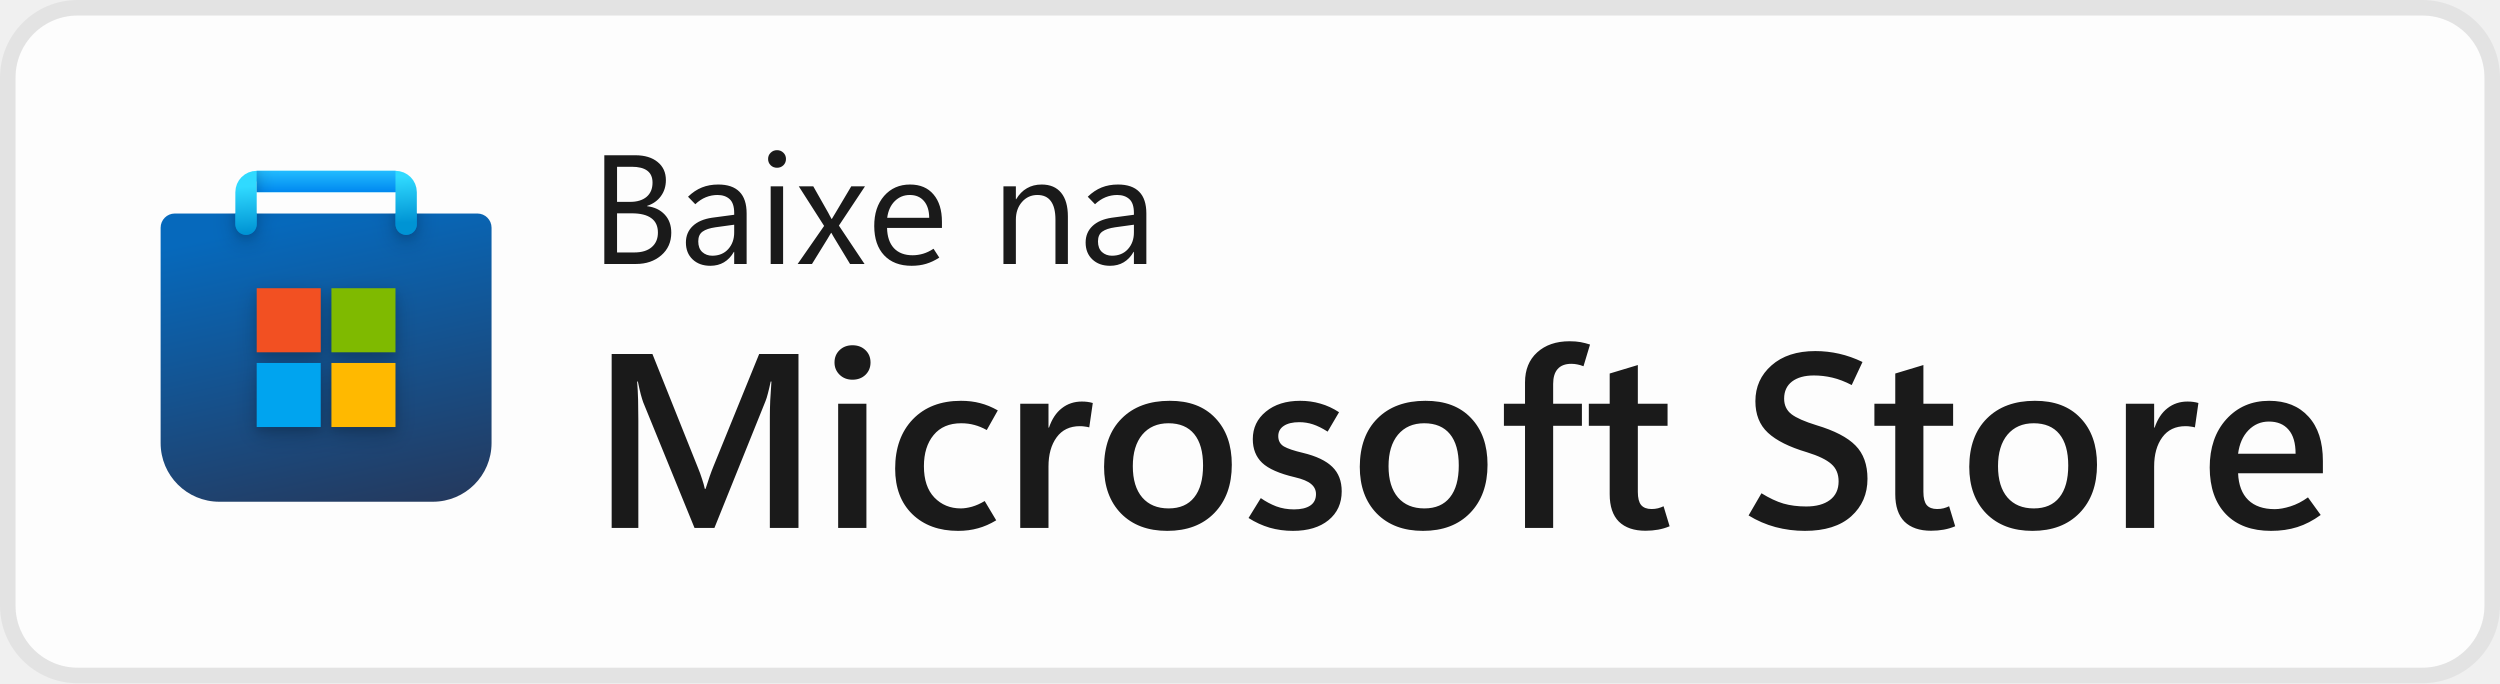
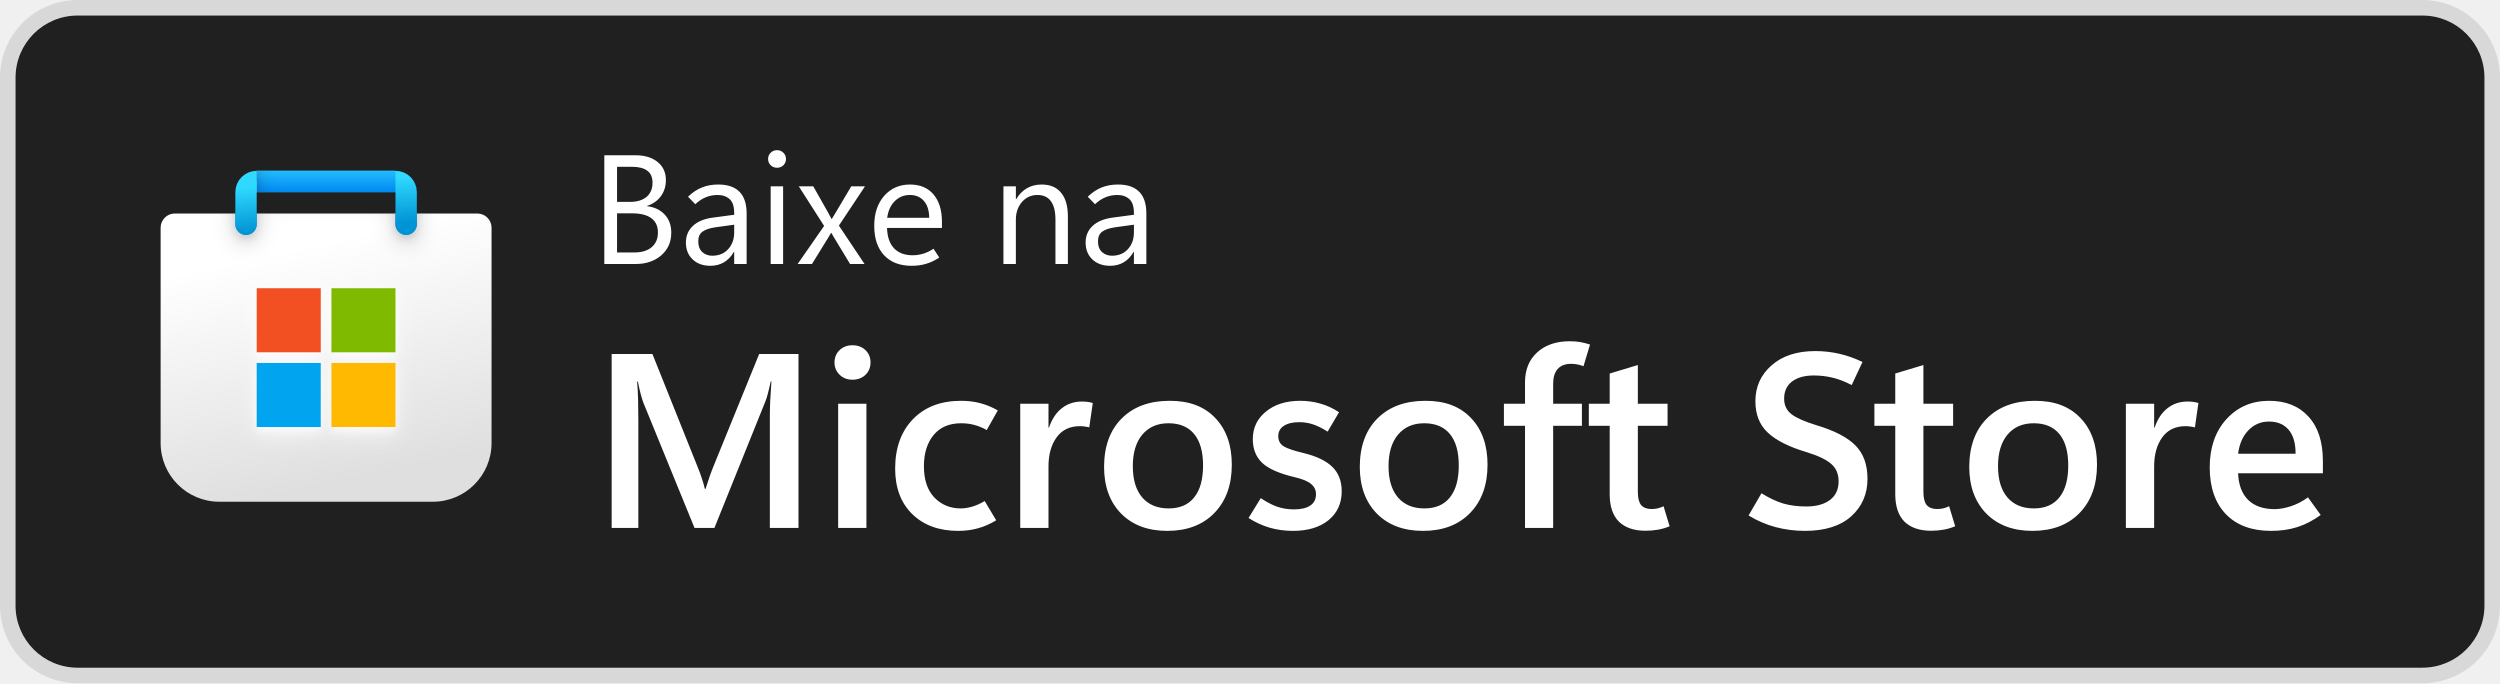
<svg xmlns="http://www.w3.org/2000/svg" width="161" height="44" viewBox="0 0 161 44" fill="none">
-   <rect x="1" y="1" width="159" height="42" rx="4" fill="#FDFDFD" />
-   <rect x="0.5" y="0.5" width="160" height="43" rx="4.5" stroke="black" stroke-opacity="0.058" />
-   <g clip-path="url(#clip0_1049_9275)">
-     <g clip-path="url(#clip1_1049_9275)">
-       <path d="M10.344 14.667C10.344 14.16 10.754 13.75 11.26 13.75H30.74C31.246 13.75 31.656 14.16 31.656 14.667V28.531C31.656 30.62 29.963 32.312 27.875 32.312H14.125C12.037 32.312 10.344 30.62 10.344 28.531V14.667Z" fill="url(#paint0_linear_1049_9275)" />
-       <mask id="mask0_1049_9275" style="mask-type:alpha" maskUnits="userSpaceOnUse" x="10" y="13" width="22" height="20">
-         <path d="M10.344 14.667C10.344 14.16 10.754 13.75 11.26 13.75H30.74C31.246 13.75 31.656 14.16 31.656 14.667V28.531C31.656 30.62 29.963 32.312 27.875 32.312H14.125C12.037 32.312 10.344 30.62 10.344 28.531V14.667Z" fill="url(#paint1_linear_1049_9275)" />
+   <rect x="1" y="1" width="159" height="42" rx="4" fill="#202020" />
+   <rect x="0.5" y="0.5" width="160" height="43" rx="4.5" stroke="black" stroke-opacity="0.1" />
+   <g clip-path="url(#clip0_1049_9502)">
+     <g clip-path="url(#clip1_1049_9502)">
+       <path d="M10.344 14.667C10.344 14.16 10.754 13.75 11.26 13.75H30.74C31.246 13.75 31.656 14.16 31.656 14.667V28.531C31.656 30.62 29.963 32.312 27.875 32.312H14.125C12.037 32.312 10.344 30.62 10.344 28.531V14.667Z" fill="url(#paint0_linear_1049_9502)" />
+       <mask id="mask0_1049_9502" style="mask-type:alpha" maskUnits="userSpaceOnUse" x="10" y="13" width="22" height="20">
+         <path d="M10.344 14.667C10.344 14.16 10.754 13.75 11.26 13.75H30.74C31.246 13.75 31.656 14.16 31.656 14.667V28.531C31.656 30.62 29.963 32.312 27.875 32.312H14.125C12.037 32.312 10.344 30.62 10.344 28.531V14.667Z" fill="url(#paint1_linear_1049_9502)" />
      </mask>
-       <g mask="url(#mask0_1049_9275)">
-         <g filter="url(#filter0_dd_1049_9275)">
-           <path d="M15.844 14.438V11.688H26.156V14.438" stroke="url(#paint2_linear_1049_9275)" stroke-width="1.375" stroke-linecap="round" />
+       <g mask="url(#mask0_1049_9502)">
+         <g filter="url(#filter0_dd_1049_9502)">
+           <path d="M15.844 14.438V11.688H26.156V14.438" stroke="url(#paint2_linear_1049_9502)" stroke-width="1.375" stroke-linecap="round" />
        </g>
      </g>
-       <g filter="url(#filter1_dd_1049_9275)">
+       <g filter="url(#filter1_dd_1049_9502)">
        <path d="M20.657 18.562H16.532V22.688H20.657V18.562Z" fill="#F25022" />
        <path d="M25.469 18.562H21.344V22.688H25.469V18.562Z" fill="#7FBA00" />
        <path d="M25.469 23.375H21.344V27.5H25.469V23.375Z" fill="#FFB900" />
        <path d="M20.656 23.375H16.531V27.5H20.656V23.375Z" fill="#00A4EF" />
      </g>
-       <path d="M15.844 14.438V12.375C15.844 11.995 16.152 11.688 16.531 11.688H25.469C25.848 11.688 26.156 11.995 26.156 12.375V14.438" stroke="url(#paint3_linear_1049_9275)" stroke-width="1.375" stroke-linecap="round" />
-       <rect x="16.531" y="11" width="8.938" height="1.375" fill="url(#paint4_linear_1049_9275)" />
-       <mask id="mask1_1049_9275" style="mask-type:alpha" maskUnits="userSpaceOnUse" x="16" y="11" width="10" height="2">
-         <rect x="16.531" y="11" width="8.938" height="1.375" fill="url(#paint5_linear_1049_9275)" />
+       <path d="M15.844 14.438V12.375C15.844 11.995 16.152 11.688 16.531 11.688H25.469C25.848 11.688 26.156 11.995 26.156 12.375V14.438" stroke="url(#paint3_linear_1049_9502)" stroke-width="1.375" stroke-linecap="round" />
+       <rect x="16.531" y="11" width="8.938" height="1.375" fill="url(#paint4_linear_1049_9502)" />
+       <mask id="mask1_1049_9502" style="mask-type:alpha" maskUnits="userSpaceOnUse" x="16" y="11" width="10" height="2">
+         <rect x="16.531" y="11" width="8.938" height="1.375" fill="url(#paint5_linear_1049_9502)" />
      </mask>
-       <g mask="url(#mask1_1049_9275)">
-         <g filter="url(#filter2_dd_1049_9275)">
+       <g mask="url(#mask1_1049_9502)">
+         <g filter="url(#filter2_dd_1049_9502)">
          <rect x="14.545" y="11.688" width="1.986" height="3.438" fill="#C4C4C4" />
        </g>
      </g>
    </g>
  </g>
-   <path d="M38.918 17V9.998H40.915C41.52 9.998 41.999 10.143 42.351 10.433C42.705 10.719 42.883 11.108 42.883 11.6C42.883 11.997 42.775 12.342 42.56 12.635C42.346 12.928 42.05 13.136 41.672 13.26V13.279C42.144 13.335 42.522 13.514 42.805 13.816C43.088 14.116 43.23 14.507 43.23 14.988C43.23 15.587 43.015 16.072 42.585 16.443C42.155 16.814 41.613 17 40.959 17H38.918ZM39.738 10.74V13.001H40.578C41.027 13.001 41.38 12.894 41.638 12.679C41.895 12.461 42.023 12.155 42.023 11.761C42.023 11.419 41.911 11.163 41.687 10.994C41.462 10.825 41.128 10.74 40.685 10.74H39.738ZM39.738 13.738V16.258H40.852C41.333 16.258 41.706 16.144 41.97 15.916C42.237 15.688 42.37 15.376 42.37 14.979C42.37 14.565 42.228 14.256 41.945 14.051C41.665 13.842 41.244 13.738 40.681 13.738H39.738ZM48.083 17H47.282V16.219H47.263C47.09 16.518 46.877 16.743 46.623 16.893C46.372 17.042 46.079 17.117 45.744 17.117C45.275 17.117 44.896 16.98 44.606 16.707C44.317 16.434 44.172 16.071 44.172 15.618C44.172 15.192 44.318 14.838 44.611 14.559C44.904 14.279 45.319 14.1 45.856 14.021L47.282 13.831V13.719C47.282 13.299 47.185 13.001 46.989 12.825C46.794 12.646 46.533 12.557 46.208 12.557C45.948 12.557 45.697 12.605 45.456 12.703C45.215 12.801 44.989 12.95 44.777 13.152L44.309 12.669C44.589 12.399 44.886 12.2 45.202 12.073C45.518 11.946 45.87 11.883 46.257 11.883C46.862 11.883 47.318 12.039 47.624 12.352C47.93 12.661 48.083 13.126 48.083 13.748V17ZM47.282 14.969V14.471L46.076 14.637C45.708 14.689 45.432 14.782 45.246 14.915C45.06 15.049 44.968 15.258 44.968 15.545C44.968 15.844 45.054 16.074 45.227 16.233C45.402 16.39 45.616 16.468 45.866 16.468C46.299 16.468 46.643 16.326 46.897 16.043C47.154 15.76 47.282 15.402 47.282 14.969ZM50.041 10.804C49.878 10.804 49.742 10.75 49.631 10.643C49.52 10.532 49.465 10.397 49.465 10.237C49.465 10.078 49.52 9.944 49.631 9.837C49.742 9.726 49.878 9.671 50.041 9.671C50.204 9.671 50.34 9.726 50.451 9.837C50.562 9.944 50.617 10.078 50.617 10.237C50.617 10.397 50.562 10.532 50.451 10.643C50.34 10.75 50.204 10.804 50.041 10.804ZM50.432 17H49.631V12H50.432V17ZM55.705 12L54.025 14.529L55.676 17H54.743L53.762 15.379C53.729 15.327 53.695 15.27 53.659 15.208C53.623 15.146 53.584 15.076 53.542 14.998H53.523C53.513 15.011 53.488 15.05 53.449 15.115C53.413 15.18 53.361 15.268 53.293 15.379L52.292 17H51.369L53.073 14.549L51.442 12H52.375L53.342 13.709C53.378 13.774 53.412 13.839 53.444 13.904C53.48 13.969 53.516 14.034 53.552 14.1H53.571C53.61 14.034 53.649 13.969 53.688 13.904C53.727 13.839 53.767 13.774 53.806 13.709L54.821 12H55.705ZM60.661 14.681H57.126C57.139 15.244 57.287 15.678 57.57 15.984C57.857 16.287 58.257 16.439 58.772 16.439C58.996 16.439 59.221 16.406 59.445 16.341C59.673 16.273 59.898 16.165 60.119 16.019L60.49 16.59C60.207 16.772 59.924 16.906 59.641 16.99C59.357 17.075 59.047 17.117 58.708 17.117C57.953 17.117 57.364 16.893 56.94 16.443C56.517 15.994 56.304 15.367 56.301 14.563C56.297 13.759 56.509 13.112 56.935 12.62C57.365 12.129 57.922 11.883 58.605 11.883C59.257 11.883 59.761 12.096 60.119 12.523C60.48 12.946 60.661 13.533 60.661 14.285V14.681ZM59.841 14.026C59.838 13.564 59.725 13.204 59.504 12.947C59.283 12.687 58.978 12.557 58.591 12.557C58.21 12.557 57.886 12.69 57.619 12.957C57.355 13.221 57.194 13.577 57.136 14.026H59.841ZM68.772 17H67.971V14.148C67.971 13.618 67.873 13.221 67.678 12.957C67.486 12.69 67.196 12.557 66.809 12.557C66.408 12.557 66.076 12.708 65.812 13.011C65.552 13.31 65.422 13.69 65.422 14.148V17H64.621V12H65.422V12.83H65.441C65.63 12.514 65.861 12.278 66.135 12.122C66.408 11.963 66.724 11.883 67.082 11.883C67.629 11.883 68.047 12.06 68.337 12.415C68.627 12.767 68.772 13.276 68.772 13.943V17ZM73.825 17H73.024V16.219H73.005C72.832 16.518 72.619 16.743 72.365 16.893C72.115 17.042 71.822 17.117 71.486 17.117C71.018 17.117 70.638 16.98 70.349 16.707C70.059 16.434 69.914 16.071 69.914 15.618C69.914 15.192 70.061 14.838 70.353 14.559C70.647 14.279 71.061 14.1 71.599 14.021L73.024 13.831V13.719C73.024 13.299 72.927 13.001 72.731 12.825C72.536 12.646 72.276 12.557 71.95 12.557C71.69 12.557 71.439 12.605 71.198 12.703C70.957 12.801 70.731 12.95 70.519 13.152L70.051 12.669C70.331 12.399 70.629 12.2 70.944 12.073C71.26 11.946 71.612 11.883 71.999 11.883C72.605 11.883 73.06 12.039 73.366 12.352C73.672 12.661 73.825 13.126 73.825 13.748V17ZM73.024 14.969V14.471L71.818 14.637C71.451 14.689 71.174 14.782 70.988 14.915C70.803 15.049 70.71 15.258 70.71 15.545C70.71 15.844 70.796 16.074 70.969 16.233C71.144 16.39 71.358 16.468 71.608 16.468C72.041 16.468 72.385 16.326 72.639 16.043C72.896 15.76 73.024 15.402 73.024 14.969Z" fill="black" fill-opacity="0.896" />
-   <path d="M51.422 34H49.578V26.852C49.578 26.529 49.586 26.177 49.602 25.797C49.622 25.412 49.648 25.003 49.68 24.57H49.633C49.57 24.867 49.51 25.122 49.453 25.336C49.401 25.544 49.349 25.711 49.297 25.836L46.008 34H44.727L41.422 25.906C41.38 25.792 41.328 25.622 41.266 25.398C41.208 25.174 41.146 24.898 41.078 24.57H41.031C41.062 24.945 41.083 25.344 41.094 25.766C41.104 26.182 41.109 26.622 41.109 27.086V34H39.391V22.797H42.016L44.93 30.078C45.044 30.354 45.138 30.609 45.211 30.844C45.289 31.073 45.349 31.287 45.391 31.484H45.438C45.531 31.188 45.62 30.919 45.703 30.68C45.786 30.44 45.865 30.232 45.938 30.055L48.891 22.797H51.422V34ZM54.898 24.453C54.565 24.453 54.289 24.346 54.07 24.133C53.852 23.919 53.742 23.656 53.742 23.344C53.742 23.021 53.852 22.755 54.07 22.547C54.289 22.338 54.565 22.234 54.898 22.234C55.237 22.234 55.516 22.338 55.734 22.547C55.953 22.755 56.062 23.021 56.062 23.344C56.062 23.662 55.953 23.927 55.734 24.141C55.516 24.349 55.237 24.453 54.898 24.453ZM55.797 34H53.977V26H55.797V34ZM64.156 33.508C63.76 33.747 63.367 33.919 62.977 34.023C62.586 34.133 62.161 34.188 61.703 34.188C60.474 34.188 59.49 33.828 58.75 33.109C58.016 32.391 57.648 31.414 57.648 30.18C57.648 28.852 58.029 27.792 58.789 27C59.555 26.208 60.586 25.812 61.883 25.812C62.336 25.812 62.747 25.862 63.117 25.961C63.492 26.055 63.872 26.211 64.258 26.43L63.547 27.695C63.276 27.544 63.01 27.435 62.75 27.367C62.49 27.294 62.206 27.258 61.898 27.258C61.133 27.258 60.542 27.51 60.125 28.016C59.708 28.521 59.5 29.19 59.5 30.023C59.5 30.898 59.724 31.57 60.172 32.039C60.625 32.508 61.193 32.742 61.875 32.742C62.083 32.742 62.323 32.706 62.594 32.633C62.865 32.555 63.138 32.432 63.414 32.266L64.156 33.508ZM70.148 27.523C70.049 27.497 69.953 27.479 69.859 27.469C69.771 27.453 69.667 27.445 69.547 27.445C68.896 27.445 68.396 27.685 68.047 28.164C67.698 28.643 67.523 29.268 67.523 30.039V34H65.703V26H67.523V27.539H67.555C67.742 26.987 68.018 26.57 68.383 26.289C68.747 26.003 69.177 25.859 69.672 25.859C69.812 25.859 69.938 25.867 70.047 25.883C70.162 25.898 70.271 25.922 70.375 25.953L70.148 27.523ZM75.172 34.188C73.922 34.188 72.93 33.815 72.195 33.07C71.466 32.32 71.102 31.318 71.102 30.062C71.107 28.734 71.487 27.695 72.242 26.945C72.997 26.19 74.026 25.812 75.328 25.812C76.583 25.807 77.562 26.177 78.266 26.922C78.974 27.662 79.328 28.664 79.328 29.93C79.328 31.232 78.953 32.268 78.203 33.039C77.458 33.805 76.448 34.188 75.172 34.188ZM75.258 32.742C75.982 32.742 76.531 32.505 76.906 32.031C77.287 31.557 77.477 30.872 77.477 29.977C77.477 29.091 77.287 28.417 76.906 27.953C76.526 27.49 75.974 27.258 75.25 27.258C74.537 27.258 73.974 27.503 73.562 27.992C73.156 28.482 72.953 29.159 72.953 30.023C72.953 30.893 73.156 31.565 73.562 32.039C73.969 32.508 74.534 32.742 75.258 32.742ZM80.406 33.359L81.195 32.078C81.508 32.297 81.838 32.474 82.188 32.609C82.542 32.74 82.924 32.805 83.336 32.805C83.784 32.805 84.13 32.724 84.375 32.562C84.625 32.396 84.75 32.148 84.75 31.82C84.75 31.56 84.646 31.344 84.438 31.172C84.234 30.995 83.885 30.849 83.391 30.734C82.391 30.5 81.688 30.19 81.281 29.805C80.88 29.419 80.68 28.912 80.68 28.281C80.68 27.557 80.961 26.966 81.523 26.508C82.086 26.044 82.823 25.812 83.734 25.812C84.188 25.812 84.62 25.872 85.031 25.992C85.443 26.107 85.844 26.292 86.234 26.547L85.5 27.797C85.156 27.578 84.841 27.422 84.555 27.328C84.268 27.234 83.974 27.188 83.672 27.188C83.245 27.188 82.912 27.268 82.672 27.43C82.438 27.586 82.32 27.805 82.32 28.086C82.32 28.383 82.44 28.604 82.68 28.75C82.924 28.891 83.333 29.029 83.906 29.164C84.771 29.372 85.404 29.674 85.805 30.07C86.206 30.461 86.406 30.984 86.406 31.641C86.406 32.417 86.122 33.036 85.555 33.5C84.992 33.958 84.229 34.188 83.266 34.188C82.745 34.188 82.245 34.12 81.766 33.984C81.292 33.844 80.838 33.635 80.406 33.359ZM91.641 34.188C90.391 34.188 89.398 33.815 88.664 33.07C87.935 32.32 87.57 31.318 87.57 30.062C87.576 28.734 87.956 27.695 88.711 26.945C89.466 26.19 90.495 25.812 91.797 25.812C93.052 25.807 94.031 26.177 94.734 26.922C95.443 27.662 95.797 28.664 95.797 29.93C95.797 31.232 95.422 32.268 94.672 33.039C93.927 33.805 92.917 34.188 91.641 34.188ZM91.727 32.742C92.451 32.742 93 32.505 93.375 32.031C93.755 31.557 93.945 30.872 93.945 29.977C93.945 29.091 93.755 28.417 93.375 27.953C92.995 27.49 92.443 27.258 91.719 27.258C91.005 27.258 90.443 27.503 90.031 27.992C89.625 28.482 89.422 29.159 89.422 30.023C89.422 30.893 89.625 31.565 90.031 32.039C90.438 32.508 91.003 32.742 91.727 32.742ZM101.977 23.586C101.831 23.529 101.698 23.49 101.578 23.469C101.458 23.443 101.328 23.43 101.188 23.43C100.802 23.43 100.51 23.542 100.312 23.766C100.12 23.984 100.023 24.302 100.023 24.719V26H101.875V27.422H100.023V34H98.211V27.422H96.852V26H98.211V24.625C98.211 23.812 98.471 23.169 98.992 22.695C99.518 22.216 100.214 21.977 101.078 21.977C101.349 21.977 101.583 21.995 101.781 22.031C101.979 22.068 102.185 22.12 102.398 22.188L101.977 23.586ZM107.523 33.891C107.289 33.99 107.044 34.062 106.789 34.109C106.534 34.156 106.26 34.18 105.969 34.18C105.229 34.18 104.659 33.984 104.258 33.594C103.862 33.198 103.664 32.609 103.664 31.828V27.422H102.32V26H103.664V24.055L105.477 23.508V26H107.391V27.422H105.477V31.68C105.477 32.07 105.547 32.352 105.688 32.523C105.833 32.695 106.057 32.781 106.359 32.781C106.505 32.781 106.643 32.766 106.773 32.734C106.909 32.698 107.029 32.654 107.133 32.602L107.523 33.891ZM112.609 33.195L113.438 31.766C113.943 32.078 114.414 32.3 114.852 32.43C115.289 32.555 115.779 32.617 116.32 32.617C116.966 32.617 117.474 32.479 117.844 32.203C118.219 31.922 118.406 31.521 118.406 31C118.406 30.526 118.25 30.154 117.938 29.883C117.63 29.607 117.107 29.354 116.367 29.125C115.227 28.787 114.388 28.367 113.852 27.867C113.315 27.367 113.047 26.69 113.047 25.836C113.047 24.909 113.393 24.141 114.086 23.531C114.779 22.917 115.719 22.609 116.906 22.609C117.427 22.609 117.94 22.667 118.445 22.781C118.951 22.896 119.451 23.073 119.945 23.312L119.25 24.797C118.818 24.573 118.404 24.414 118.008 24.32C117.617 24.227 117.219 24.18 116.812 24.18C116.219 24.18 115.75 24.31 115.406 24.57C115.068 24.831 114.898 25.198 114.898 25.672C114.898 26.094 115.055 26.427 115.367 26.672C115.68 26.912 116.216 27.148 116.977 27.383C118.143 27.732 118.982 28.167 119.492 28.688C120.008 29.208 120.266 29.924 120.266 30.836C120.266 31.815 119.917 32.62 119.219 33.25C118.521 33.875 117.526 34.188 116.234 34.188C115.589 34.188 114.958 34.107 114.344 33.945C113.729 33.779 113.151 33.529 112.609 33.195ZM125.914 33.891C125.68 33.99 125.435 34.062 125.18 34.109C124.924 34.156 124.651 34.18 124.359 34.18C123.62 34.18 123.049 33.984 122.648 33.594C122.253 33.198 122.055 32.609 122.055 31.828V27.422H120.711V26H122.055V24.055L123.867 23.508V26H125.781V27.422H123.867V31.68C123.867 32.07 123.938 32.352 124.078 32.523C124.224 32.695 124.448 32.781 124.75 32.781C124.896 32.781 125.034 32.766 125.164 32.734C125.299 32.698 125.419 32.654 125.523 32.602L125.914 33.891ZM130.891 34.188C129.641 34.188 128.648 33.815 127.914 33.07C127.185 32.32 126.82 31.318 126.82 30.062C126.826 28.734 127.206 27.695 127.961 26.945C128.716 26.19 129.745 25.812 131.047 25.812C132.302 25.807 133.281 26.177 133.984 26.922C134.693 27.662 135.047 28.664 135.047 29.93C135.047 31.232 134.672 32.268 133.922 33.039C133.177 33.805 132.167 34.188 130.891 34.188ZM130.977 32.742C131.701 32.742 132.25 32.505 132.625 32.031C133.005 31.557 133.195 30.872 133.195 29.977C133.195 29.091 133.005 28.417 132.625 27.953C132.245 27.49 131.693 27.258 130.969 27.258C130.255 27.258 129.693 27.503 129.281 27.992C128.875 28.482 128.672 29.159 128.672 30.023C128.672 30.893 128.875 31.565 129.281 32.039C129.688 32.508 130.253 32.742 130.977 32.742ZM141.352 27.523C141.253 27.497 141.156 27.479 141.062 27.469C140.974 27.453 140.87 27.445 140.75 27.445C140.099 27.445 139.599 27.685 139.25 28.164C138.901 28.643 138.727 29.268 138.727 30.039V34H136.906V26H138.727V27.539H138.758C138.945 26.987 139.221 26.57 139.586 26.289C139.951 26.003 140.38 25.859 140.875 25.859C141.016 25.859 141.141 25.867 141.25 25.883C141.365 25.898 141.474 25.922 141.578 25.953L141.352 27.523ZM149.594 30.477H144.133C144.164 31.232 144.383 31.807 144.789 32.203C145.195 32.594 145.763 32.789 146.492 32.789C146.789 32.789 147.128 32.729 147.508 32.609C147.888 32.49 148.263 32.297 148.633 32.031L149.453 33.164C148.958 33.523 148.456 33.784 147.945 33.945C147.435 34.107 146.872 34.188 146.258 34.188C145.013 34.188 144.044 33.831 143.352 33.117C142.659 32.398 142.31 31.396 142.305 30.109C142.305 28.828 142.661 27.792 143.375 27C144.094 26.208 145.013 25.812 146.133 25.812C147.206 25.812 148.049 26.151 148.664 26.828C149.284 27.5 149.594 28.453 149.594 29.688V30.477ZM147.836 29.219C147.836 28.531 147.685 28.016 147.383 27.672C147.086 27.323 146.664 27.148 146.117 27.148C145.602 27.148 145.161 27.336 144.797 27.711C144.438 28.081 144.216 28.583 144.133 29.219H147.836Z" fill="black" fill-opacity="0.896" />
+   <path d="M38.918 17V9.998H40.915C41.52 9.998 41.999 10.143 42.351 10.433C42.705 10.719 42.883 11.108 42.883 11.6C42.883 11.997 42.775 12.342 42.56 12.635C42.346 12.928 42.05 13.136 41.672 13.26V13.279C42.144 13.335 42.522 13.514 42.805 13.816C43.088 14.116 43.23 14.507 43.23 14.988C43.23 15.587 43.015 16.072 42.585 16.443C42.155 16.814 41.613 17 40.959 17H38.918ZM39.738 10.74V13.001H40.578C41.027 13.001 41.38 12.894 41.638 12.679C41.895 12.461 42.023 12.155 42.023 11.761C42.023 11.419 41.911 11.163 41.687 10.994C41.462 10.825 41.128 10.74 40.685 10.74H39.738ZM39.738 13.738V16.258H40.852C41.333 16.258 41.706 16.144 41.97 15.916C42.237 15.688 42.37 15.376 42.37 14.979C42.37 14.565 42.228 14.256 41.945 14.051C41.665 13.842 41.244 13.738 40.681 13.738H39.738ZM48.083 17H47.282V16.219H47.263C47.09 16.518 46.877 16.743 46.623 16.893C46.372 17.042 46.079 17.117 45.744 17.117C45.275 17.117 44.896 16.98 44.606 16.707C44.317 16.434 44.172 16.071 44.172 15.618C44.172 15.192 44.318 14.838 44.611 14.559C44.904 14.279 45.319 14.1 45.856 14.021L47.282 13.831V13.719C47.282 13.299 47.185 13.001 46.989 12.825C46.794 12.646 46.533 12.557 46.208 12.557C45.948 12.557 45.697 12.605 45.456 12.703C45.215 12.801 44.989 12.95 44.777 13.152L44.309 12.669C44.589 12.399 44.886 12.2 45.202 12.073C45.518 11.946 45.87 11.883 46.257 11.883C46.862 11.883 47.318 12.039 47.624 12.352C47.93 12.661 48.083 13.126 48.083 13.748V17ZM47.282 14.969V14.471L46.076 14.637C45.708 14.689 45.432 14.782 45.246 14.915C45.06 15.049 44.968 15.258 44.968 15.545C44.968 15.844 45.054 16.074 45.227 16.233C45.402 16.39 45.616 16.468 45.866 16.468C46.299 16.468 46.643 16.326 46.897 16.043C47.154 15.76 47.282 15.402 47.282 14.969ZM50.041 10.804C49.878 10.804 49.742 10.75 49.631 10.643C49.52 10.532 49.465 10.397 49.465 10.237C49.465 10.078 49.52 9.944 49.631 9.837C49.742 9.726 49.878 9.671 50.041 9.671C50.204 9.671 50.34 9.726 50.451 9.837C50.562 9.944 50.617 10.078 50.617 10.237C50.617 10.397 50.562 10.532 50.451 10.643C50.34 10.75 50.204 10.804 50.041 10.804ZM50.432 17H49.631V12H50.432V17ZM55.705 12L54.025 14.529L55.676 17H54.743L53.762 15.379C53.729 15.327 53.695 15.27 53.659 15.208C53.623 15.146 53.584 15.076 53.542 14.998H53.523C53.513 15.011 53.488 15.05 53.449 15.115C53.413 15.18 53.361 15.268 53.293 15.379L52.292 17H51.369L53.073 14.549L51.442 12H52.375L53.342 13.709C53.378 13.774 53.412 13.839 53.444 13.904C53.48 13.969 53.516 14.034 53.552 14.1H53.571C53.61 14.034 53.649 13.969 53.688 13.904C53.727 13.839 53.767 13.774 53.806 13.709L54.821 12H55.705ZM60.661 14.681H57.126C57.139 15.244 57.287 15.678 57.57 15.984C57.857 16.287 58.257 16.439 58.772 16.439C58.996 16.439 59.221 16.406 59.445 16.341C59.673 16.273 59.898 16.165 60.119 16.019L60.49 16.59C60.207 16.772 59.924 16.906 59.641 16.99C59.357 17.075 59.047 17.117 58.708 17.117C57.953 17.117 57.364 16.893 56.94 16.443C56.517 15.994 56.304 15.367 56.301 14.563C56.297 13.759 56.509 13.112 56.935 12.62C57.365 12.129 57.922 11.883 58.605 11.883C59.257 11.883 59.761 12.096 60.119 12.523C60.48 12.946 60.661 13.533 60.661 14.285V14.681ZM59.841 14.026C59.838 13.564 59.725 13.204 59.504 12.947C59.283 12.687 58.978 12.557 58.591 12.557C58.21 12.557 57.886 12.69 57.619 12.957C57.355 13.221 57.194 13.577 57.136 14.026H59.841ZM68.772 17H67.971V14.148C67.971 13.618 67.873 13.221 67.678 12.957C67.486 12.69 67.196 12.557 66.809 12.557C66.408 12.557 66.076 12.708 65.812 13.011C65.552 13.31 65.422 13.69 65.422 14.148V17H64.621V12H65.422V12.83H65.441C65.63 12.514 65.861 12.278 66.135 12.122C66.408 11.963 66.724 11.883 67.082 11.883C67.629 11.883 68.047 12.06 68.337 12.415C68.627 12.767 68.772 13.276 68.772 13.943V17ZM73.825 17H73.024V16.219H73.005C72.832 16.518 72.619 16.743 72.365 16.893C72.115 17.042 71.822 17.117 71.486 17.117C71.018 17.117 70.638 16.98 70.349 16.707C70.059 16.434 69.914 16.071 69.914 15.618C69.914 15.192 70.061 14.838 70.353 14.559C70.647 14.279 71.061 14.1 71.599 14.021L73.024 13.831V13.719C73.024 13.299 72.927 13.001 72.731 12.825C72.536 12.646 72.276 12.557 71.95 12.557C71.69 12.557 71.439 12.605 71.198 12.703C70.957 12.801 70.731 12.95 70.519 13.152L70.051 12.669C70.331 12.399 70.629 12.2 70.944 12.073C71.26 11.946 71.612 11.883 71.999 11.883C72.605 11.883 73.06 12.039 73.366 12.352C73.672 12.661 73.825 13.126 73.825 13.748V17ZM73.024 14.969V14.471L71.818 14.637C71.451 14.689 71.174 14.782 70.988 14.915C70.803 15.049 70.71 15.258 70.71 15.545C70.71 15.844 70.796 16.074 70.969 16.233C71.144 16.39 71.358 16.468 71.608 16.468C72.041 16.468 72.385 16.326 72.639 16.043C72.896 15.76 73.024 15.402 73.024 14.969Z" fill="white" />
+   <path d="M51.422 34H49.578V26.852C49.578 26.529 49.586 26.177 49.602 25.797C49.622 25.412 49.648 25.003 49.68 24.57H49.633C49.57 24.867 49.51 25.122 49.453 25.336C49.401 25.544 49.349 25.711 49.297 25.836L46.008 34H44.727L41.422 25.906C41.38 25.792 41.328 25.622 41.266 25.398C41.208 25.174 41.146 24.898 41.078 24.57H41.031C41.062 24.945 41.083 25.344 41.094 25.766C41.104 26.182 41.109 26.622 41.109 27.086V34H39.391V22.797H42.016L44.93 30.078C45.044 30.354 45.138 30.609 45.211 30.844C45.289 31.073 45.349 31.287 45.391 31.484H45.438C45.531 31.188 45.62 30.919 45.703 30.68C45.786 30.44 45.865 30.232 45.938 30.055L48.891 22.797H51.422V34ZM54.898 24.453C54.565 24.453 54.289 24.346 54.07 24.133C53.852 23.919 53.742 23.656 53.742 23.344C53.742 23.021 53.852 22.755 54.07 22.547C54.289 22.338 54.565 22.234 54.898 22.234C55.237 22.234 55.516 22.338 55.734 22.547C55.953 22.755 56.062 23.021 56.062 23.344C56.062 23.662 55.953 23.927 55.734 24.141C55.516 24.349 55.237 24.453 54.898 24.453ZM55.797 34H53.977V26H55.797V34ZM64.156 33.508C63.76 33.747 63.367 33.919 62.977 34.023C62.586 34.133 62.161 34.188 61.703 34.188C60.474 34.188 59.49 33.828 58.75 33.109C58.016 32.391 57.648 31.414 57.648 30.18C57.648 28.852 58.029 27.792 58.789 27C59.555 26.208 60.586 25.812 61.883 25.812C62.336 25.812 62.747 25.862 63.117 25.961C63.492 26.055 63.872 26.211 64.258 26.43L63.547 27.695C63.276 27.544 63.01 27.435 62.75 27.367C62.49 27.294 62.206 27.258 61.898 27.258C61.133 27.258 60.542 27.51 60.125 28.016C59.708 28.521 59.5 29.19 59.5 30.023C59.5 30.898 59.724 31.57 60.172 32.039C60.625 32.508 61.193 32.742 61.875 32.742C62.083 32.742 62.323 32.706 62.594 32.633C62.865 32.555 63.138 32.432 63.414 32.266L64.156 33.508ZM70.148 27.523C70.049 27.497 69.953 27.479 69.859 27.469C69.771 27.453 69.667 27.445 69.547 27.445C68.896 27.445 68.396 27.685 68.047 28.164C67.698 28.643 67.523 29.268 67.523 30.039V34H65.703V26H67.523V27.539H67.555C67.742 26.987 68.018 26.57 68.383 26.289C68.747 26.003 69.177 25.859 69.672 25.859C69.812 25.859 69.938 25.867 70.047 25.883C70.162 25.898 70.271 25.922 70.375 25.953L70.148 27.523ZM75.172 34.188C73.922 34.188 72.93 33.815 72.195 33.07C71.466 32.32 71.102 31.318 71.102 30.062C71.107 28.734 71.487 27.695 72.242 26.945C72.997 26.19 74.026 25.812 75.328 25.812C76.583 25.807 77.562 26.177 78.266 26.922C78.974 27.662 79.328 28.664 79.328 29.93C79.328 31.232 78.953 32.268 78.203 33.039C77.458 33.805 76.448 34.188 75.172 34.188ZM75.258 32.742C75.982 32.742 76.531 32.505 76.906 32.031C77.287 31.557 77.477 30.872 77.477 29.977C77.477 29.091 77.287 28.417 76.906 27.953C76.526 27.49 75.974 27.258 75.25 27.258C74.537 27.258 73.974 27.503 73.562 27.992C73.156 28.482 72.953 29.159 72.953 30.023C72.953 30.893 73.156 31.565 73.562 32.039C73.969 32.508 74.534 32.742 75.258 32.742ZM80.406 33.359L81.195 32.078C81.508 32.297 81.838 32.474 82.188 32.609C82.542 32.74 82.924 32.805 83.336 32.805C83.784 32.805 84.13 32.724 84.375 32.562C84.625 32.396 84.75 32.148 84.75 31.82C84.75 31.56 84.646 31.344 84.438 31.172C84.234 30.995 83.885 30.849 83.391 30.734C82.391 30.5 81.688 30.19 81.281 29.805C80.88 29.419 80.68 28.912 80.68 28.281C80.68 27.557 80.961 26.966 81.523 26.508C82.086 26.044 82.823 25.812 83.734 25.812C84.188 25.812 84.62 25.872 85.031 25.992C85.443 26.107 85.844 26.292 86.234 26.547L85.5 27.797C85.156 27.578 84.841 27.422 84.555 27.328C84.268 27.234 83.974 27.188 83.672 27.188C83.245 27.188 82.912 27.268 82.672 27.43C82.438 27.586 82.32 27.805 82.32 28.086C82.32 28.383 82.44 28.604 82.68 28.75C82.924 28.891 83.333 29.029 83.906 29.164C84.771 29.372 85.404 29.674 85.805 30.07C86.206 30.461 86.406 30.984 86.406 31.641C86.406 32.417 86.122 33.036 85.555 33.5C84.992 33.958 84.229 34.188 83.266 34.188C82.745 34.188 82.245 34.12 81.766 33.984C81.292 33.844 80.838 33.635 80.406 33.359ZM91.641 34.188C90.391 34.188 89.398 33.815 88.664 33.07C87.935 32.32 87.57 31.318 87.57 30.062C87.576 28.734 87.956 27.695 88.711 26.945C89.466 26.19 90.495 25.812 91.797 25.812C93.052 25.807 94.031 26.177 94.734 26.922C95.443 27.662 95.797 28.664 95.797 29.93C95.797 31.232 95.422 32.268 94.672 33.039C93.927 33.805 92.917 34.188 91.641 34.188ZM91.727 32.742C92.451 32.742 93 32.505 93.375 32.031C93.755 31.557 93.945 30.872 93.945 29.977C93.945 29.091 93.755 28.417 93.375 27.953C92.995 27.49 92.443 27.258 91.719 27.258C91.005 27.258 90.443 27.503 90.031 27.992C89.625 28.482 89.422 29.159 89.422 30.023C89.422 30.893 89.625 31.565 90.031 32.039C90.438 32.508 91.003 32.742 91.727 32.742ZM101.977 23.586C101.831 23.529 101.698 23.49 101.578 23.469C101.458 23.443 101.328 23.43 101.188 23.43C100.802 23.43 100.51 23.542 100.312 23.766C100.12 23.984 100.023 24.302 100.023 24.719V26H101.875V27.422H100.023V34H98.211V27.422H96.852V26H98.211V24.625C98.211 23.812 98.471 23.169 98.992 22.695C99.518 22.216 100.214 21.977 101.078 21.977C101.349 21.977 101.583 21.995 101.781 22.031C101.979 22.068 102.185 22.12 102.398 22.188L101.977 23.586ZM107.523 33.891C107.289 33.99 107.044 34.062 106.789 34.109C106.534 34.156 106.26 34.18 105.969 34.18C105.229 34.18 104.659 33.984 104.258 33.594C103.862 33.198 103.664 32.609 103.664 31.828V27.422H102.32V26H103.664V24.055L105.477 23.508V26H107.391V27.422H105.477V31.68C105.477 32.07 105.547 32.352 105.688 32.523C105.833 32.695 106.057 32.781 106.359 32.781C106.505 32.781 106.643 32.766 106.773 32.734C106.909 32.698 107.029 32.654 107.133 32.602L107.523 33.891ZM112.609 33.195L113.438 31.766C113.943 32.078 114.414 32.3 114.852 32.43C115.289 32.555 115.779 32.617 116.32 32.617C116.966 32.617 117.474 32.479 117.844 32.203C118.219 31.922 118.406 31.521 118.406 31C118.406 30.526 118.25 30.154 117.938 29.883C117.63 29.607 117.107 29.354 116.367 29.125C115.227 28.787 114.388 28.367 113.852 27.867C113.315 27.367 113.047 26.69 113.047 25.836C113.047 24.909 113.393 24.141 114.086 23.531C114.779 22.917 115.719 22.609 116.906 22.609C117.427 22.609 117.94 22.667 118.445 22.781C118.951 22.896 119.451 23.073 119.945 23.312L119.25 24.797C118.818 24.573 118.404 24.414 118.008 24.32C117.617 24.227 117.219 24.18 116.812 24.18C116.219 24.18 115.75 24.31 115.406 24.57C115.068 24.831 114.898 25.198 114.898 25.672C114.898 26.094 115.055 26.427 115.367 26.672C115.68 26.912 116.216 27.148 116.977 27.383C118.143 27.732 118.982 28.167 119.492 28.688C120.008 29.208 120.266 29.924 120.266 30.836C120.266 31.815 119.917 32.62 119.219 33.25C118.521 33.875 117.526 34.188 116.234 34.188C115.589 34.188 114.958 34.107 114.344 33.945C113.729 33.779 113.151 33.529 112.609 33.195ZM125.914 33.891C125.68 33.99 125.435 34.062 125.18 34.109C124.924 34.156 124.651 34.18 124.359 34.18C123.62 34.18 123.049 33.984 122.648 33.594C122.253 33.198 122.055 32.609 122.055 31.828V27.422H120.711V26H122.055V24.055L123.867 23.508V26H125.781V27.422H123.867V31.68C123.867 32.07 123.938 32.352 124.078 32.523C124.224 32.695 124.448 32.781 124.75 32.781C124.896 32.781 125.034 32.766 125.164 32.734C125.299 32.698 125.419 32.654 125.523 32.602L125.914 33.891ZM130.891 34.188C129.641 34.188 128.648 33.815 127.914 33.07C127.185 32.32 126.82 31.318 126.82 30.062C126.826 28.734 127.206 27.695 127.961 26.945C128.716 26.19 129.745 25.812 131.047 25.812C132.302 25.807 133.281 26.177 133.984 26.922C134.693 27.662 135.047 28.664 135.047 29.93C135.047 31.232 134.672 32.268 133.922 33.039C133.177 33.805 132.167 34.188 130.891 34.188ZM130.977 32.742C131.701 32.742 132.25 32.505 132.625 32.031C133.005 31.557 133.195 30.872 133.195 29.977C133.195 29.091 133.005 28.417 132.625 27.953C132.245 27.49 131.693 27.258 130.969 27.258C130.255 27.258 129.693 27.503 129.281 27.992C128.875 28.482 128.672 29.159 128.672 30.023C128.672 30.893 128.875 31.565 129.281 32.039C129.688 32.508 130.253 32.742 130.977 32.742ZM141.352 27.523C141.253 27.497 141.156 27.479 141.062 27.469C140.974 27.453 140.87 27.445 140.75 27.445C140.099 27.445 139.599 27.685 139.25 28.164C138.901 28.643 138.727 29.268 138.727 30.039V34H136.906V26H138.727V27.539H138.758C138.945 26.987 139.221 26.57 139.586 26.289C139.951 26.003 140.38 25.859 140.875 25.859C141.016 25.859 141.141 25.867 141.25 25.883C141.365 25.898 141.474 25.922 141.578 25.953L141.352 27.523ZM149.594 30.477H144.133C144.164 31.232 144.383 31.807 144.789 32.203C145.195 32.594 145.763 32.789 146.492 32.789C146.789 32.789 147.128 32.729 147.508 32.609C147.888 32.49 148.263 32.297 148.633 32.031L149.453 33.164C148.958 33.523 148.456 33.784 147.945 33.945C147.435 34.107 146.872 34.188 146.258 34.188C145.013 34.188 144.044 33.831 143.352 33.117C142.659 32.398 142.31 31.396 142.305 30.109C142.305 28.828 142.661 27.792 143.375 27C144.094 26.208 145.013 25.812 146.133 25.812C147.206 25.812 148.049 26.151 148.664 26.828C149.284 27.5 149.594 28.453 149.594 29.688V30.477ZM147.836 29.219C147.836 28.531 147.685 28.016 147.383 27.672C147.086 27.323 146.664 27.148 146.117 27.148C145.602 27.148 145.161 27.336 144.797 27.711C144.438 28.081 144.216 28.583 144.133 29.219H147.836Z" fill="white" />
  <defs>
-     <filter id="filter0_dd_1049_9275" x="13.781" y="10.083" width="14.438" height="6.875" filterUnits="userSpaceOnUse" color-interpolation-filters="sRGB">
+     <filter id="filter0_dd_1049_9502" x="13.781" y="10.083" width="14.438" height="6.875" filterUnits="userSpaceOnUse" color-interpolation-filters="sRGB">
      <feFlood flood-opacity="0" result="BackgroundImageFix" />
      <feColorMatrix in="SourceAlpha" type="matrix" values="0 0 0 0 0 0 0 0 0 0 0 0 0 0 0 0 0 0 127 0" result="hardAlpha" />
      <feOffset dy="0.229" />
      <feGaussianBlur stdDeviation="0.229" />
      <feColorMatrix type="matrix" values="0 0 0 0 0 0 0 0 0 0 0 0 0 0 0 0 0 0 0.1 0" />
-       <feBlend mode="normal" in2="BackgroundImageFix" result="effect1_dropShadow_1049_9275" />
+       <feBlend mode="normal" in2="BackgroundImageFix" result="effect1_dropShadow_1049_9502" />
      <feColorMatrix in="SourceAlpha" type="matrix" values="0 0 0 0 0 0 0 0 0 0 0 0 0 0 0 0 0 0 127 0" result="hardAlpha" />
      <feOffset dy="0.458" />
      <feGaussianBlur stdDeviation="0.688" />
      <feColorMatrix type="matrix" values="0 0 0 0 0 0 0 0 0 0 0 0 0 0 0 0 0 0 0.2 0" />
-       <feBlend mode="normal" in2="effect1_dropShadow_1049_9275" result="effect2_dropShadow_1049_9275" />
-       <feBlend mode="normal" in="SourceGraphic" in2="effect2_dropShadow_1049_9275" result="shape" />
+       <feBlend mode="normal" in2="effect1_dropShadow_1049_9502" result="effect2_dropShadow_1049_9502" />
+       <feBlend mode="normal" in="SourceGraphic" in2="effect2_dropShadow_1049_9502" result="shape" />
    </filter>
-     <filter id="filter1_dd_1049_9275" x="15.156" y="17.646" width="11.688" height="11.688" filterUnits="userSpaceOnUse" color-interpolation-filters="sRGB">
+     <filter id="filter1_dd_1049_9502" x="15.156" y="17.646" width="11.688" height="11.688" filterUnits="userSpaceOnUse" color-interpolation-filters="sRGB">
      <feFlood flood-opacity="0" result="BackgroundImageFix" />
      <feColorMatrix in="SourceAlpha" type="matrix" values="0 0 0 0 0 0 0 0 0 0 0 0 0 0 0 0 0 0 127 0" result="hardAlpha" />
      <feOffset dy="0.229" />
      <feGaussianBlur stdDeviation="0.229" />
-       <feColorMatrix type="matrix" values="0 0 0 0 0 0 0 0 0 0 0 0 0 0 0 0 0 0 0.1 0" />
-       <feBlend mode="normal" in2="BackgroundImageFix" result="effect1_dropShadow_1049_9275" />
+       <feColorMatrix type="matrix" values="0 0 0 0 1 0 0 0 0 1 0 0 0 0 1 0 0 0 0.6 0" />
+       <feBlend mode="normal" in2="BackgroundImageFix" result="effect1_dropShadow_1049_9502" />
      <feColorMatrix in="SourceAlpha" type="matrix" values="0 0 0 0 0 0 0 0 0 0 0 0 0 0 0 0 0 0 127 0" result="hardAlpha" />
      <feOffset dy="0.458" />
      <feGaussianBlur stdDeviation="0.688" />
-       <feColorMatrix type="matrix" values="0 0 0 0 0 0 0 0 0 0 0 0 0 0 0 0 0 0 0.2 0" />
-       <feBlend mode="normal" in2="effect1_dropShadow_1049_9275" result="effect2_dropShadow_1049_9275" />
-       <feBlend mode="normal" in="SourceGraphic" in2="effect2_dropShadow_1049_9275" result="shape" />
+       <feColorMatrix type="matrix" values="0 0 0 0 1 0 0 0 0 1 0 0 0 0 1 0 0 0 0.6 0" />
+       <feBlend mode="normal" in2="effect1_dropShadow_1049_9502" result="effect2_dropShadow_1049_9502" />
+       <feBlend mode="normal" in="SourceGraphic" in2="effect2_dropShadow_1049_9502" result="shape" />
    </filter>
-     <filter id="filter2_dd_1049_9275" x="13.17" y="9.396" width="15.659" height="6.188" filterUnits="userSpaceOnUse" color-interpolation-filters="sRGB">
+     <filter id="filter2_dd_1049_9502" x="13.17" y="9.396" width="15.659" height="6.188" filterUnits="userSpaceOnUse" color-interpolation-filters="sRGB">
      <feFlood flood-opacity="0" result="BackgroundImageFix" />
      <feColorMatrix in="SourceAlpha" type="matrix" values="0 0 0 0 0 0 0 0 0 0 0 0 0 0 0 0 0 0 127 0" result="hardAlpha" />
      <feOffset dy="-0.917" />
      <feGaussianBlur stdDeviation="0.229" />
      <feColorMatrix type="matrix" values="0 0 0 0 0 0 0 0 0 0 0 0 0 0 0 0 0 0 0.1 0" />
-       <feBlend mode="normal" in2="BackgroundImageFix" result="effect1_dropShadow_1049_9275" />
+       <feBlend mode="normal" in2="BackgroundImageFix" result="effect1_dropShadow_1049_9502" />
      <feColorMatrix in="SourceAlpha" type="matrix" values="0 0 0 0 0 0 0 0 0 0 0 0 0 0 0 0 0 0 127 0" result="hardAlpha" />
      <feOffset dy="-0.917" />
      <feGaussianBlur stdDeviation="0.688" />
      <feColorMatrix type="matrix" values="0 0 0 0 0 0 0 0 0 0 0 0 0 0 0 0 0 0 0.2 0" />
-       <feBlend mode="normal" in2="effect1_dropShadow_1049_9275" result="effect2_dropShadow_1049_9275" />
-       <feBlend mode="normal" in="SourceGraphic" in2="effect2_dropShadow_1049_9275" result="shape" />
+       <feBlend mode="normal" in2="effect1_dropShadow_1049_9502" result="effect2_dropShadow_1049_9502" />
+       <feBlend mode="normal" in="SourceGraphic" in2="effect2_dropShadow_1049_9502" result="shape" />
    </filter>
-     <linearGradient id="paint0_linear_1049_9275" x1="21" y1="13.75" x2="25.096" y2="32.954" gradientUnits="userSpaceOnUse">
-       <stop stop-color="#0669BC" />
-       <stop offset="1" stop-color="#243A5F" />
+     <linearGradient id="paint0_linear_1049_9502" x1="15.188" y1="11.008" x2="19.66" y2="31.549" gradientUnits="userSpaceOnUse">
+       <stop offset="0.271" stop-color="white" />
+       <stop offset="1" stop-color="#DFDFDF" />
    </linearGradient>
-     <linearGradient id="paint1_linear_1049_9275" x1="21" y1="13.75" x2="25.096" y2="32.954" gradientUnits="userSpaceOnUse">
+     <linearGradient id="paint1_linear_1049_9502" x1="21" y1="13.75" x2="25.096" y2="32.954" gradientUnits="userSpaceOnUse">
      <stop stop-color="#0078D4" />
      <stop offset="1" stop-color="#114A8B" />
    </linearGradient>
-     <linearGradient id="paint2_linear_1049_9275" x1="21" y1="11.688" x2="21.193" y2="14.649" gradientUnits="userSpaceOnUse">
+     <linearGradient id="paint2_linear_1049_9502" x1="21" y1="11.688" x2="21.193" y2="14.649" gradientUnits="userSpaceOnUse">
      <stop stop-color="#28AFEA" />
      <stop offset="1" stop-color="#0078D4" />
    </linearGradient>
-     <linearGradient id="paint3_linear_1049_9275" x1="21" y1="11.688" x2="21.193" y2="14.649" gradientUnits="userSpaceOnUse">
+     <linearGradient id="paint3_linear_1049_9502" x1="21" y1="11.688" x2="21.193" y2="14.649" gradientUnits="userSpaceOnUse">
      <stop stop-color="#30DAFF" />
      <stop offset="1" stop-color="#0094D4" />
    </linearGradient>
-     <linearGradient id="paint4_linear_1049_9275" x1="20.503" y1="11" x2="20.503" y2="12.375" gradientUnits="userSpaceOnUse">
+     <linearGradient id="paint4_linear_1049_9502" x1="20.503" y1="11" x2="20.503" y2="12.375" gradientUnits="userSpaceOnUse">
      <stop stop-color="#22BCFF" />
      <stop offset="1" stop-color="#0088F0" />
    </linearGradient>
-     <linearGradient id="paint5_linear_1049_9275" x1="20.503" y1="11" x2="20.503" y2="12.375" gradientUnits="userSpaceOnUse">
+     <linearGradient id="paint5_linear_1049_9502" x1="20.503" y1="11" x2="20.503" y2="12.375" gradientUnits="userSpaceOnUse">
      <stop stop-color="#28AFEA" />
      <stop offset="1" stop-color="#3CCBF4" />
    </linearGradient>
-     <clipPath id="clip0_1049_9275">
+     <clipPath id="clip0_1049_9502">
      <rect width="22" height="22" fill="white" transform="translate(10 11)" />
    </clipPath>
-     <clipPath id="clip1_1049_9275">
+     <clipPath id="clip1_1049_9502">
      <rect width="22" height="22" fill="white" transform="translate(10 11)" />
    </clipPath>
  </defs>
</svg>
